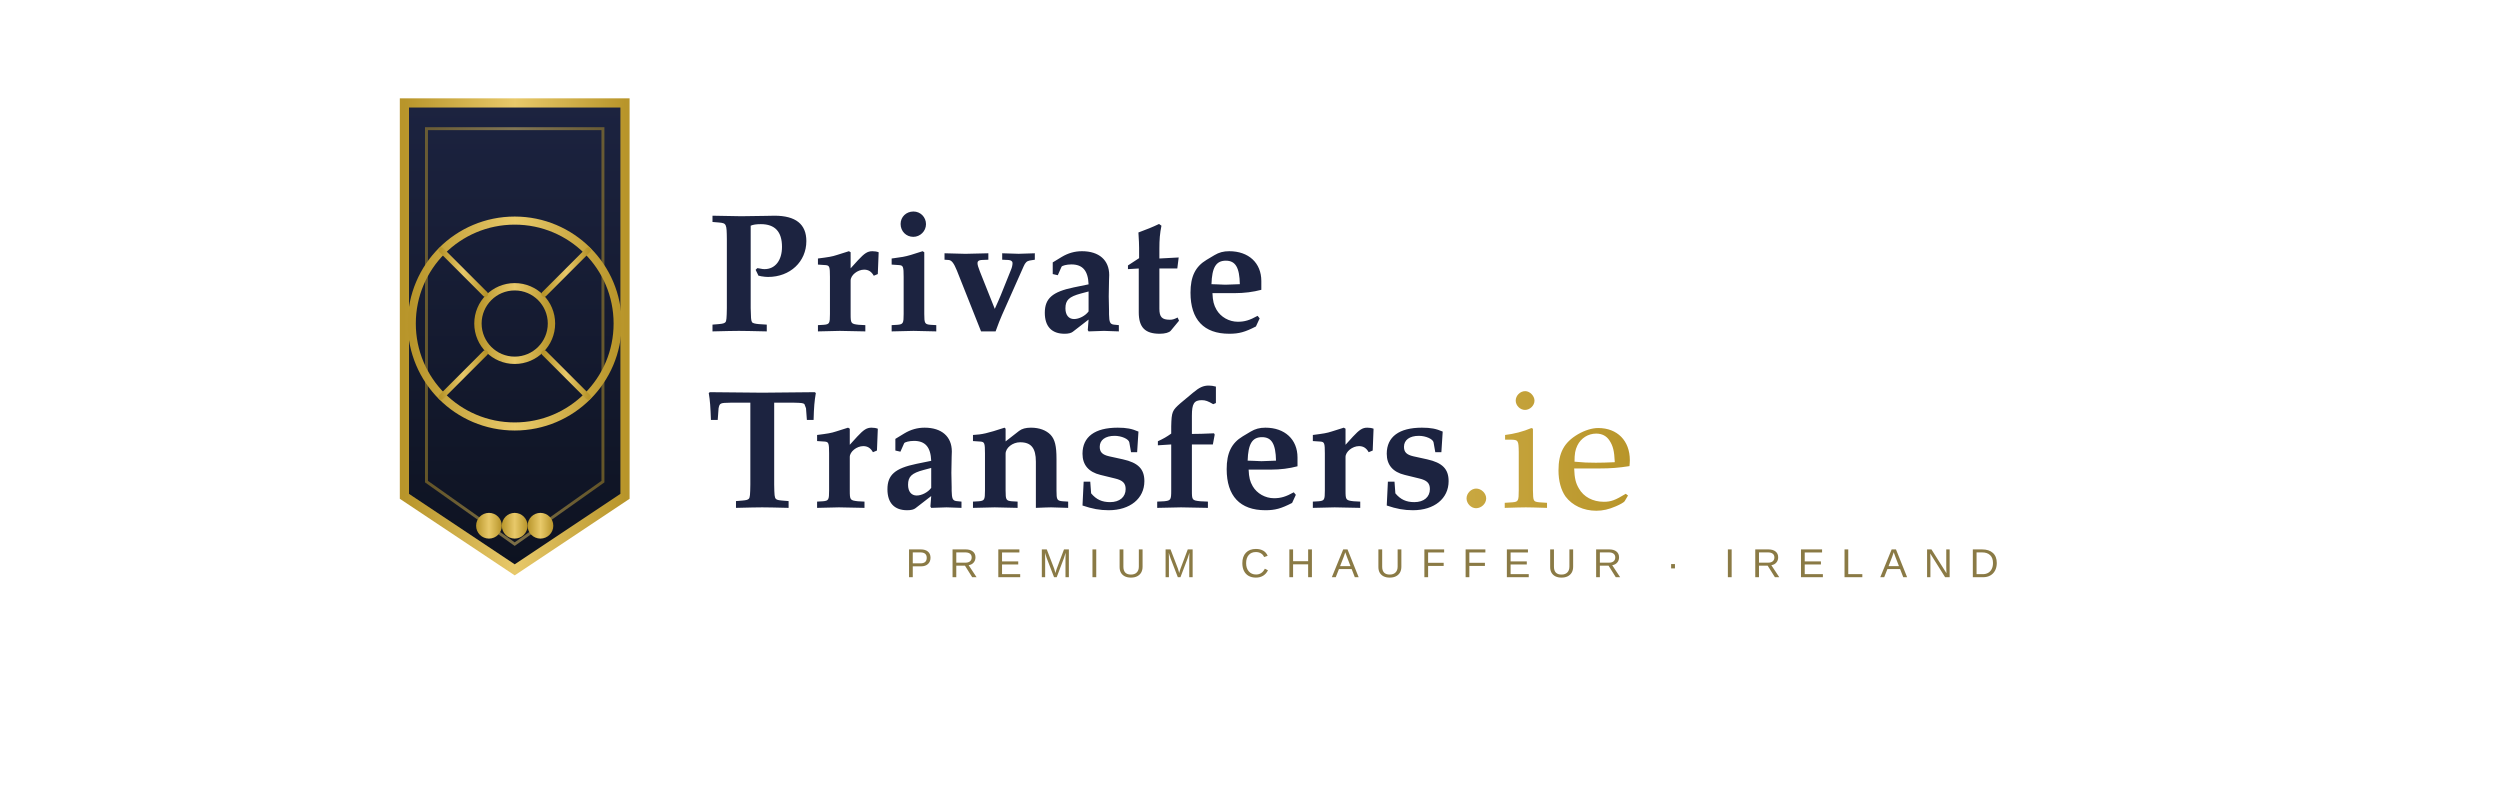
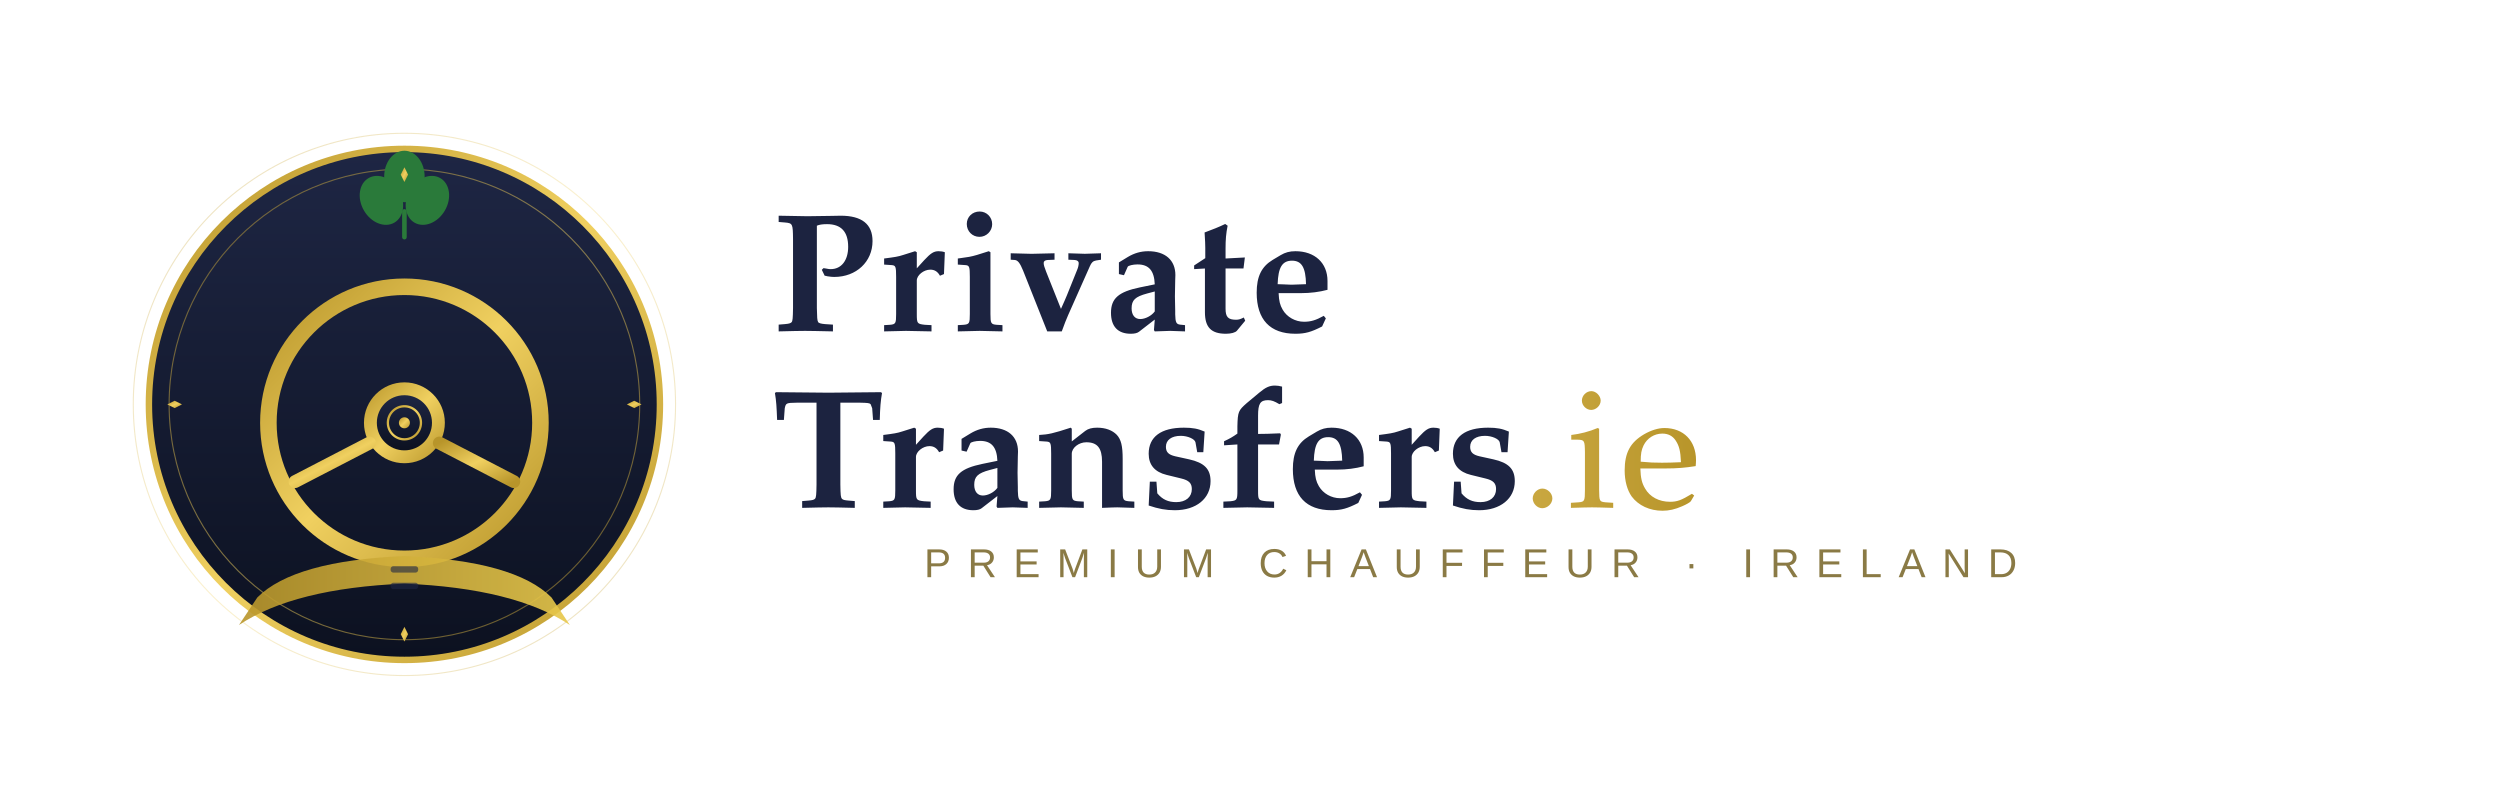
<svg xmlns="http://www.w3.org/2000/svg" width="100%" viewBox="0 0 680 220" role="img">
  <defs>
    <linearGradient id="goldGrad" x1="0%" y1="0%" x2="100%" y2="0%">
      <stop offset="0%" style="stop-color:#b8952a" />
      <stop offset="50%" style="stop-color:#e8c96a" />
      <stop offset="100%" style="stop-color:#b8952a" />
    </linearGradient>
    <linearGradient id="navyGrad" x1="0%" y1="0%" x2="0%" y2="100%">
      <stop offset="0%" style="stop-color:#1c2340" />
      <stop offset="100%" style="stop-color:#0d1220" />
    </linearGradient>
+     <linearGradient id="g1" x1="0%" y1="0%" x2="100%" y2="100%">
+       <stop offset="0%" stop-color="#b8952a" />
+       <stop offset="50%" stop-color="#f0d060" />
+       <stop offset="100%" stop-color="#b8952a" />
+     </linearGradient>
+     <linearGradient id="g2" x1="0%" y1="0%" x2="0%" y2="100%">
+       <stop offset="0%" stop-color="#1e2644" />
+       <stop offset="100%" stop-color="#0c1120" />
+     </linearGradient>
+     <linearGradient id="g3" x1="0%" y1="0%" x2="100%" y2="0%">
+       <stop offset="0%" stop-color="#b8952a" />
+       <stop offset="100%" stop-color="#e8c84a" />
+     </linearGradient>
  </defs>
-   <path d="M110 28 L170 28 L170 135 L140 155 L110 135 Z" fill="url(#navyGrad)" />
-   <path d="M110 28 L170 28 L170 135 L140 155 L110 135 Z" fill="none" stroke="url(#goldGrad)" stroke-width="2.5" />
-   <path d="M116 35 L164 35 L164 131 L140 148 L116 131 Z" fill="none" stroke="url(#goldGrad)" stroke-width="0.8" opacity="0.5" />
-   <circle cx="140" cy="88" r="28" fill="none" stroke="url(#goldGrad)" stroke-width="2.2" />
-   <circle cx="140" cy="88" r="10" fill="none" stroke="url(#goldGrad)" stroke-width="2" />
-   <line x1="140" y1="60" x2="140" y2="78" stroke="url(#goldGrad)" stroke-width="2" stroke-linecap="round" />
-   <line x1="140" y1="98" x2="140" y2="116" stroke="url(#goldGrad)" stroke-width="2" stroke-linecap="round" />
-   <line x1="112" y1="88" x2="130" y2="88" stroke="url(#goldGrad)" stroke-width="2" stroke-linecap="round" />
-   <line x1="150" y1="88" x2="168" y2="88" stroke="url(#goldGrad)" stroke-width="2" stroke-linecap="round" />
-   <line x1="120" y1="68" x2="132" y2="80" stroke="url(#goldGrad)" stroke-width="1.5" stroke-linecap="round" />
-   <line x1="148" y1="96" x2="160" y2="108" stroke="url(#goldGrad)" stroke-width="1.5" stroke-linecap="round" />
-   <line x1="160" y1="68" x2="148" y2="80" stroke="url(#goldGrad)" stroke-width="1.5" stroke-linecap="round" />
-   <line x1="120" y1="108" x2="132" y2="96" stroke="url(#goldGrad)" stroke-width="1.5" stroke-linecap="round" />
-   <circle cx="133" cy="143" r="3.5" fill="url(#goldGrad)" />
-   <circle cx="140" cy="143" r="3.5" fill="url(#goldGrad)" />
-   <circle cx="147" cy="143" r="3.5" fill="url(#goldGrad)" />
-   <text x="192" y="90" font-family="'Palatino Linotype', Palatino, Georgia, serif" font-size="46" font-weight="700" letter-spacing="1" fill="#1c2340">Private</text>
-   <text x="192" y="138" font-family="'Palatino Linotype', Palatino, Georgia, serif" font-size="46" font-weight="700" letter-spacing="1" fill="#1c2340">Transfers<tspan fill="url(#goldGrad)" font-weight="400">.ie</tspan>
+   <g transform="translate(110, 110) scale(0.25) translate(-340, -340)">
+     <circle cx="340" cy="340" r="295" fill="none" stroke="url(#g1)" stroke-width="1.2" opacity="0.3" />
+     <circle cx="340" cy="340" r="278" fill="url(#g2)" />
+     <circle cx="340" cy="340" r="278" fill="none" stroke="url(#g1)" stroke-width="7" />
+     <circle cx="340" cy="340" r="256" fill="none" stroke="url(#g1)" stroke-width="1.2" opacity="0.5" />
+     <ellipse cx="315" cy="118" rx="22" ry="28" fill="#2a7a3a" transform="rotate(-30 315 118)" />
+     <ellipse cx="365" cy="118" rx="22" ry="28" fill="#2a7a3a" transform="rotate(30 365 118)" />
+     <ellipse cx="340" cy="92" rx="22" ry="28" fill="#2a7a3a" />
+     <line x1="340" y1="130" x2="340" y2="158" stroke="#2a7a3a" stroke-width="5" stroke-linecap="round" />
+     <circle cx="340" cy="360" r="148" fill="none" stroke="url(#g1)" stroke-width="18" />
+     <circle cx="340" cy="360" r="44" fill="url(#g1)" />
+     <circle cx="340" cy="360" r="30" fill="url(#g2)" />
+     <circle cx="340" cy="360" r="18" fill="none" stroke="url(#g1)" stroke-width="2.5" />
+     <circle cx="340" cy="360" r="6" fill="url(#g1)" />
+     <line x1="340" y1="316" x2="340" y2="212" stroke="url(#g1)" stroke-width="14" stroke-linecap="round" />
+     <line x1="302" y1="382" x2="221" y2="424" stroke="url(#g1)" stroke-width="14" stroke-linecap="round" />
+     <line x1="378" y1="382" x2="459" y2="424" stroke="url(#g1)" stroke-width="14" stroke-linecap="round" />
+     <path d="M180 550 Q220 510 340 505 Q460 510 500 550 L520 580 Q460 540 340 535 Q220 540 160 580 Z" fill="url(#g3)" opacity="0.9" />
+     <rect x="325" y="516" width="30" height="7" rx="3" fill="#1e2644" opacity="0.6" />
+     <rect x="325" y="534" width="30" height="7" rx="3" fill="#1e2644" opacity="0.6" />
+     <polygon points="340,82 344,90 340,98 336,90" fill="url(#g1)" />
+     <polygon points="598,340 590,344 582,340 590,336" fill="url(#g1)" />
+     <polygon points="340,598 344,590 340,582 336,590" fill="url(#g1)" />
+     <polygon points="82,340 90,344 98,340 90,336" fill="url(#g1)" />
+   </g>
+   <text x="210" y="90" font-family="'Palatino Linotype', Palatino, Georgia, serif" font-size="46" font-weight="700" letter-spacing="1" fill="#1c2340">Private</text>
+   <text x="210" y="138" font-family="'Palatino Linotype', Palatino, Georgia, serif" font-size="46" font-weight="700" letter-spacing="1" fill="#1c2340">Transfers<tspan fill="url(#goldGrad)" font-weight="400">.ie</tspan>
  </text>
-   <line x1="192" y1="153" x2="300" y2="153" stroke="url(#goldGrad)" stroke-width="0.8" />
+   <line x1="210" y1="153" x2="310" y2="153" stroke="url(#goldGrad)" stroke-width="0.8" />
  <line x1="490" y1="153" x2="598" y2="153" stroke="url(#goldGrad)" stroke-width="0.8" />
-   <text x="395" y="157" font-family="Arial, Helvetica, sans-serif" font-size="11" letter-spacing="4.5" text-anchor="middle" fill="#8a7a45">PREMIUM CHAUFFEUR · IRELAND</text>
+   <text x="400" y="157" font-family="Arial, Helvetica, sans-serif" font-size="11" letter-spacing="4.5" text-anchor="middle" fill="#8a7a45">PREMIUM CHAUFFEUR · IRELAND</text>
</svg>
